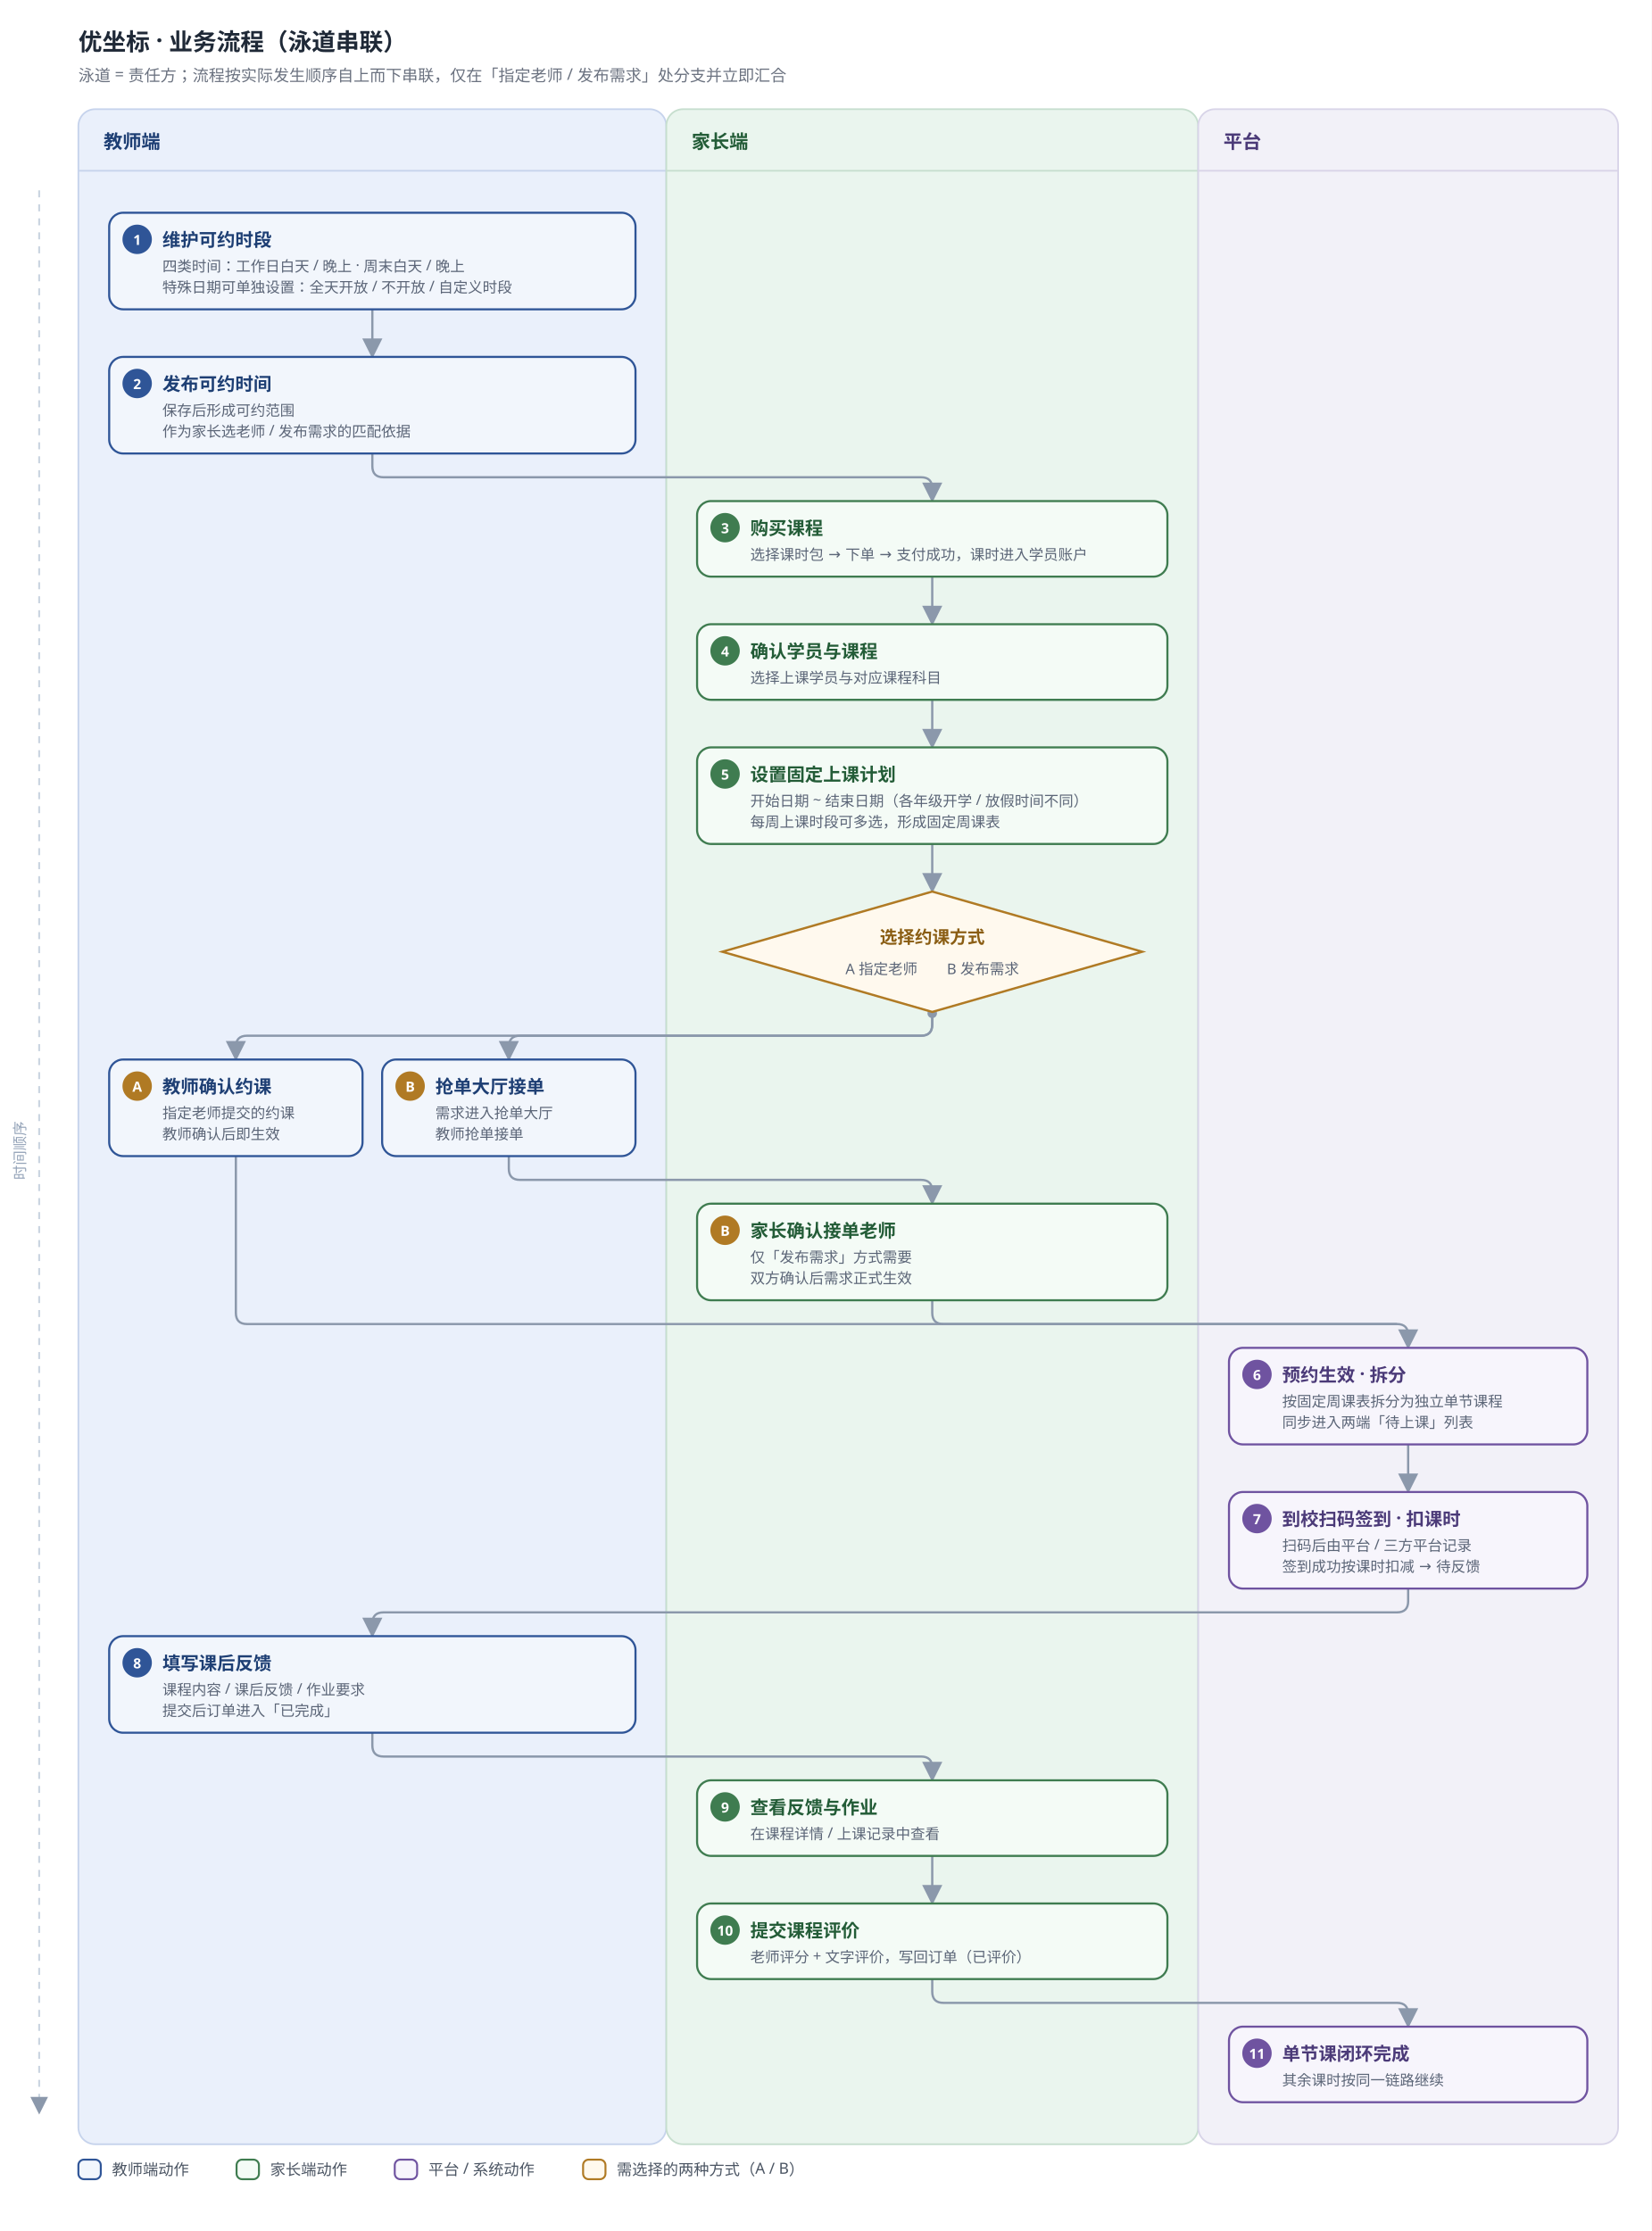
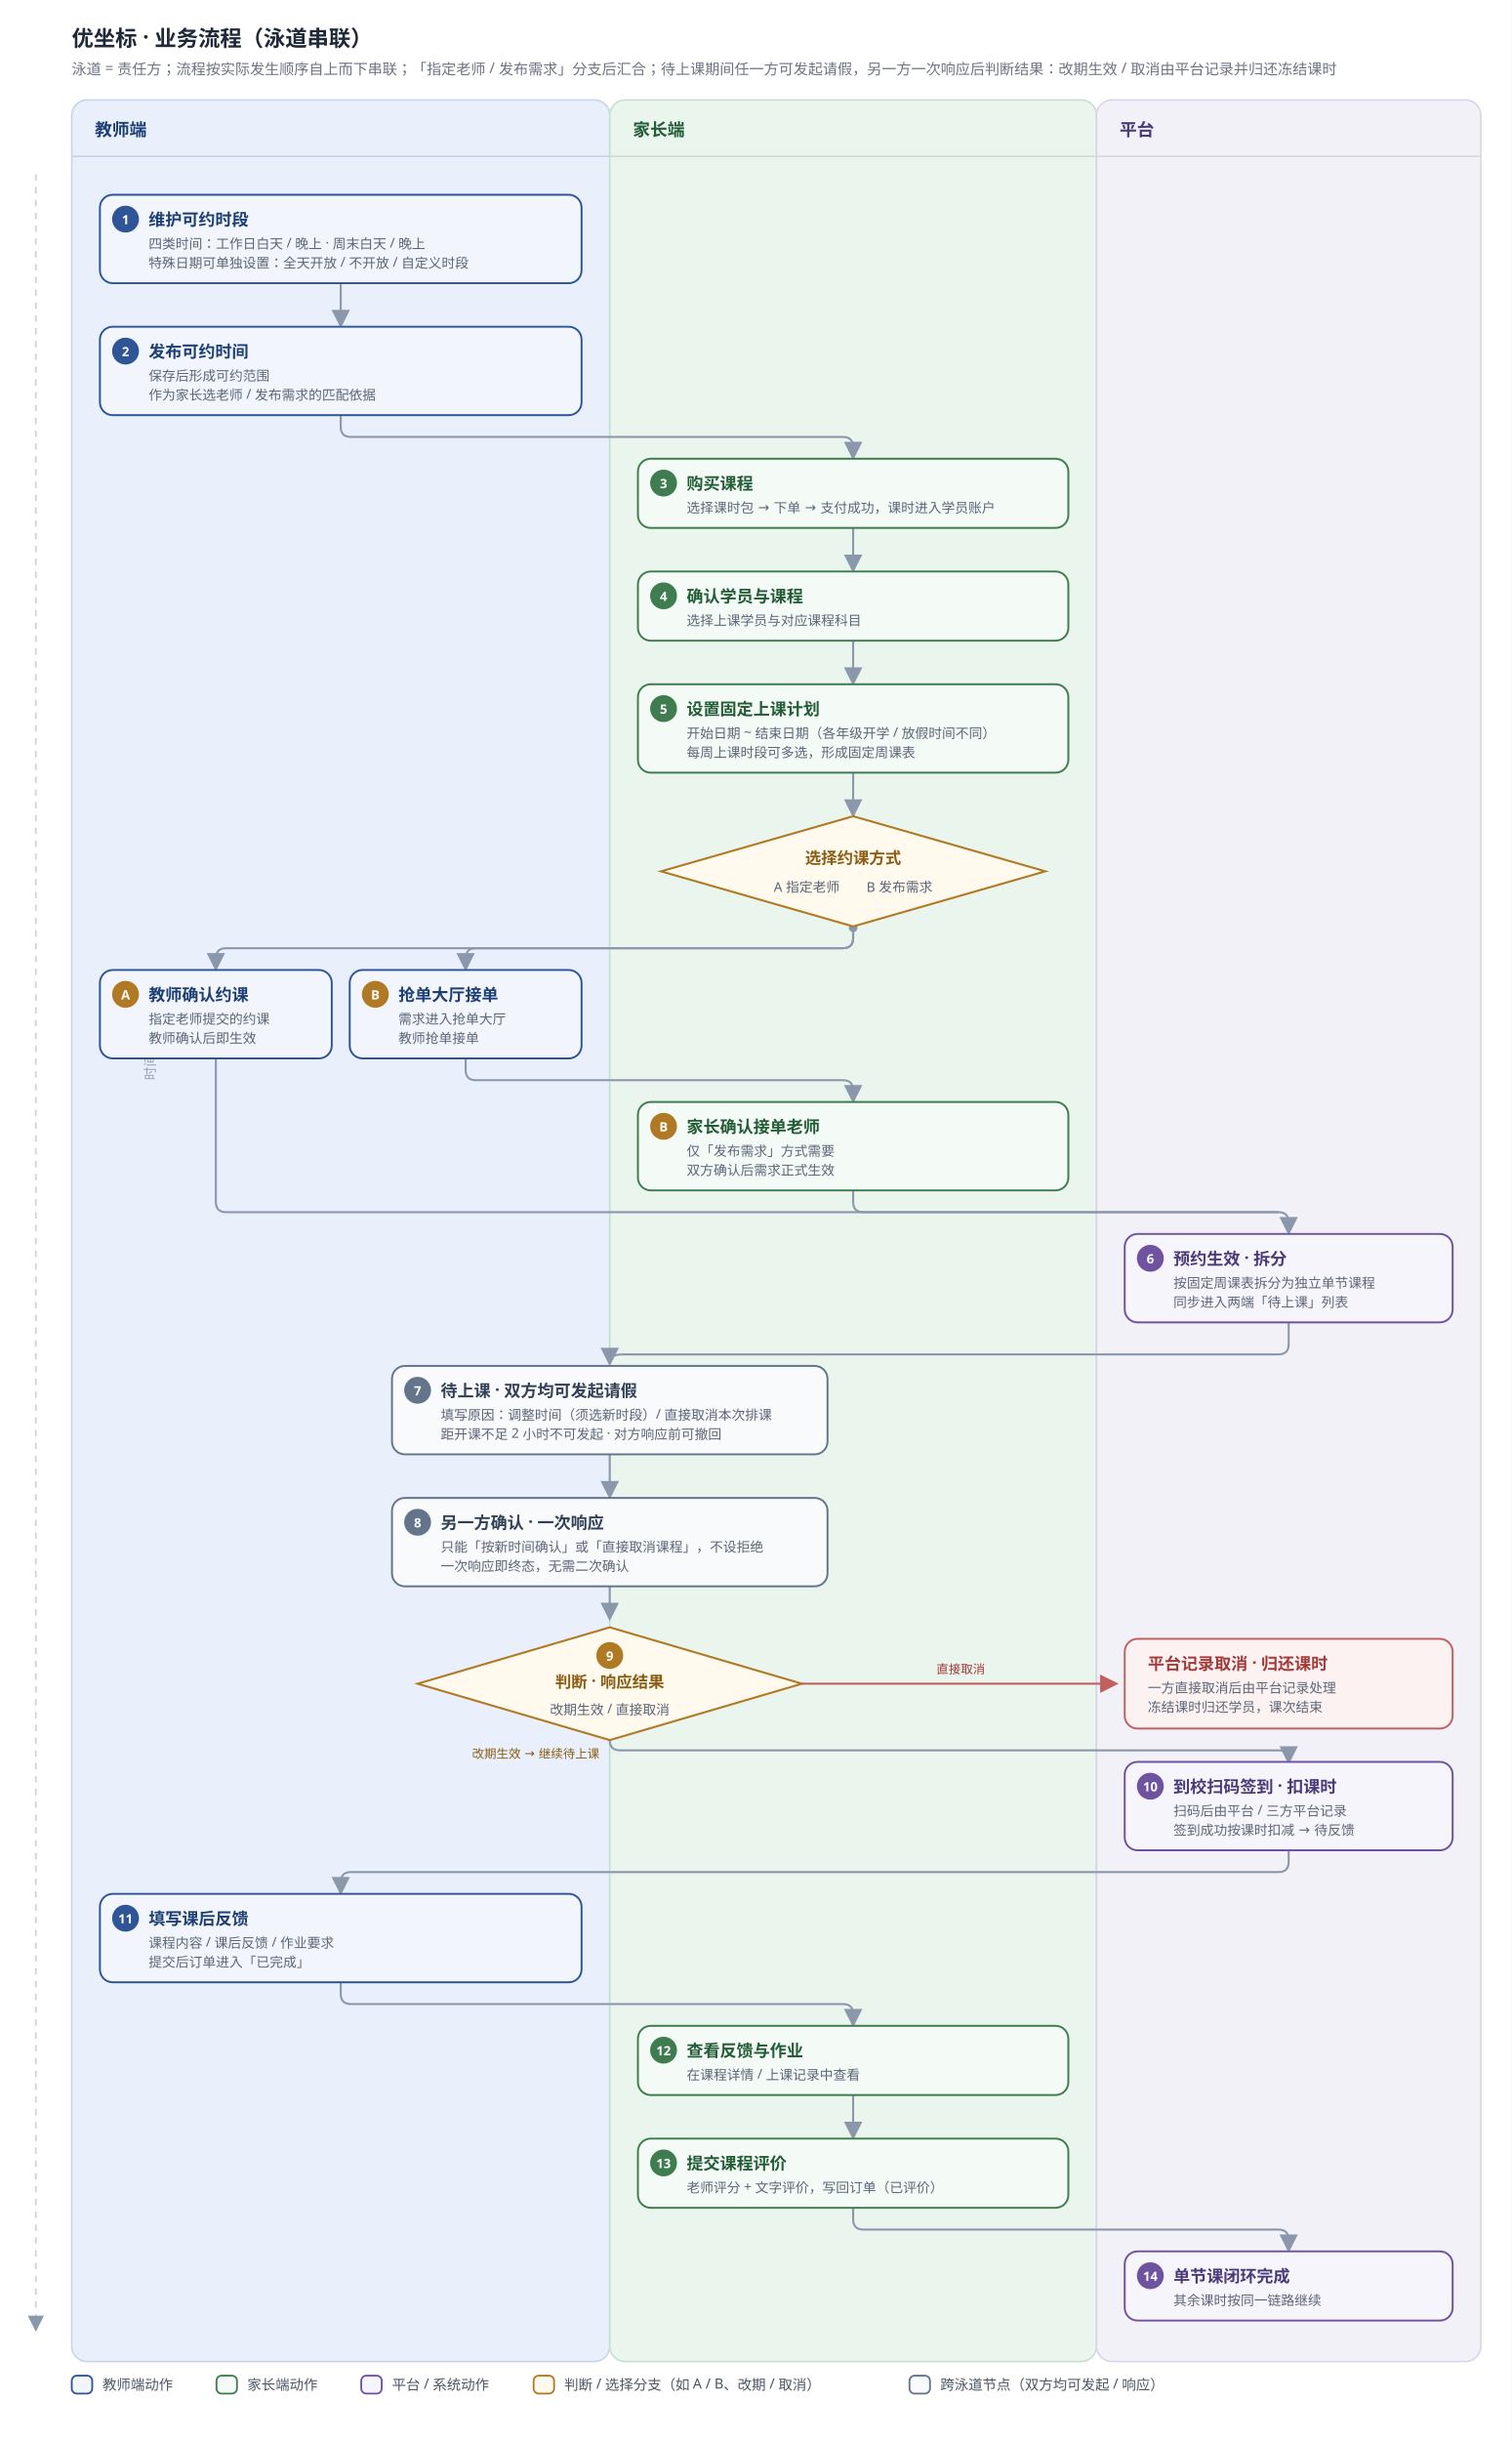
- <svg xmlns="http://www.w3.org/2000/svg" viewBox="0 0 1180 1594" width="1180" height="1594" font-family="&quot;PingFang SC&quot;,&quot;Hiragino Sans GB&quot;,&quot;Microsoft YaHei&quot;,system-ui,sans-serif">
+ <svg xmlns="http://www.w3.org/2000/svg" viewBox="0 0 1180 1905" width="1180" height="1905" font-family="&quot;PingFang SC&quot;,&quot;Hiragino Sans GB&quot;,&quot;Microsoft YaHei&quot;,system-ui,sans-serif">
  <defs>
    <marker id="arw" markerWidth="9" markerHeight="9" refX="7" refY="4.5" orient="auto">
      <path d="M0,0 L9,4.5 L0,9 z" fill="#8b98ab" />
    </marker>
+     <marker id="arw-red" markerWidth="9" markerHeight="9" refX="7" refY="4.5" orient="auto">
+       <path d="M0,0 L9,4.5 L0,9 z" fill="#C26060" />
+     </marker>
  </defs>
-   <rect width="1180" height="1594" fill="#ffffff" />
+   <rect width="1180" height="1905" fill="#ffffff" y="0" />
  <text x="56" y="36" font-size="17" font-weight="700" fill="#1f2937">优坐标 · 业务流程（泳道串联）</text>
-   <text x="56" y="58" font-size="11.5" fill="#6b7280">泳道 = 责任方；流程按实际发生顺序自上而下串联，仅在「指定老师 / 发布需求」处分支并立即汇合</text>
-   <rect x="56" y="78" width="420" height="1454" rx="12" fill="#EAF0FB" stroke="#C6D3EC" stroke-width="1.2" />
+   <text x="56" y="58" font-size="11.5" fill="#6b7280">泳道 = 责任方；流程按实际发生顺序自上而下串联；「指定老师 / 发布需求」分支后汇合；待上课期间任一方可发起请假，另一方一次响应后判断结果：改期生效 / 取消由平台记录并归还冻结课时</text>
+   <rect x="56" y="78" width="420" height="1765" rx="12" fill="#EAF0FB" stroke="#C6D3EC" stroke-width="1.2" />
  <path d="M56,122 H476" stroke="#C6D3EC" stroke-width="1.2" fill="none" />
  <text x="74" y="106" font-size="13.5" font-weight="700" fill="#1e3f74">教师端</text>
-   <rect x="476" y="78" width="380" height="1454" rx="12" fill="#EAF5EE" stroke="#C6DECE" stroke-width="1.2" />
+   <rect x="476" y="78" width="380" height="1765" rx="12" fill="#EAF5EE" stroke="#C6DECE" stroke-width="1.2" />
  <path d="M476,122 H856" stroke="#C6DECE" stroke-width="1.2" fill="none" />
  <text x="494" y="106" font-size="13.5" font-weight="700" fill="#235c37">家长端</text>
-   <rect x="856" y="78" width="300" height="1454" rx="12" fill="#F2F1F8" stroke="#D8D4E8" stroke-width="1.2" />
+   <rect x="856" y="78" width="300" height="1765" rx="12" fill="#F2F1F8" stroke="#D8D4E8" stroke-width="1.2" />
  <path d="M856,122 H1156" stroke="#D8D4E8" stroke-width="1.2" fill="none" />
  <text x="874" y="106" font-size="13.5" font-weight="700" fill="#4b3a78">平台</text>
-   <line x1="28" y1="136" x2="28" y2="1508" stroke="#cbd5e1" stroke-width="1.4" stroke-dasharray="5 5" marker-end="url(#arw)" />
-   <text x="18" y="822" font-size="10.5" fill="#94a3b8" transform="rotate(-90 18 822)" text-anchor="middle">时间顺序</text>
+   <line x1="28" y1="136" x2="28" y2="1817" stroke="#cbd5e1" stroke-width="1.4" stroke-dasharray="5 5" marker-end="url(#arw)" />
+   <text x="18" y="925" font-size="10.5" fill="#94a3b8" transform="rotate(-90 18 822)" text-anchor="middle">时间顺序</text>
  <g>
    <path d="M266,221 L266,253" fill="none" stroke="#8b98ab" stroke-width="1.6" stroke-linejoin="round" marker-end="url(#arw)" />
    <path d="M266,324 L266,333 Q266,341 274,341 L658,341 Q666,341 666,349 L666,356" fill="none" stroke="#8b98ab" stroke-width="1.6" stroke-linejoin="round" marker-end="url(#arw)" />
    <path d="M666,412 L666,444" fill="none" stroke="#8b98ab" stroke-width="1.6" stroke-linejoin="round" marker-end="url(#arw)" />
    <path d="M666,500 L666,532" fill="none" stroke="#8b98ab" stroke-width="1.6" stroke-linejoin="round" marker-end="url(#arw)" />
    <path d="M666,603 L666,635" fill="none" stroke="#8b98ab" stroke-width="1.6" stroke-linejoin="round" marker-end="url(#arw)" />
    <path d="M666,723 L666,732 Q666,740 658,740 L176.5,740 Q168.5,740 168.5,748 L168.5,755" fill="none" stroke="#8b98ab" stroke-width="1.6" stroke-linejoin="round" marker-end="url(#arw)" />
    <path d="M666,723 L666,732 Q666,740 658,740 L371.5,740 Q363.5,740 363.5,748 L363.5,755" fill="none" stroke="#8b98ab" stroke-width="1.6" stroke-linejoin="round" marker-end="url(#arw)" />
    <path d="M363.5,826 L363.5,835 Q363.5,843 371.5,843 L658,843 Q666,843 666,851 L666,858" fill="none" stroke="#8b98ab" stroke-width="1.6" stroke-linejoin="round" marker-end="url(#arw)" />
    <path d="M168.5,826 L168.5,938 Q168.5,946 176.5,946 L998,946 Q1006,946 1006,954 L1006,961" fill="none" stroke="#8b98ab" stroke-width="1.6" stroke-linejoin="round" marker-end="url(#arw)" />
    <path d="M666,929 L666,938 Q666,946 674,946 L998,946" fill="none" stroke="#8b98ab" stroke-width="1.6" stroke-linejoin="round" />
-     <path d="M1006,1032 L1006,1064" fill="none" stroke="#8b98ab" stroke-width="1.6" stroke-linejoin="round" marker-end="url(#arw)" />
-     <path d="M1006,1135 L1006,1144 Q1006,1152 998,1152 L274,1152 Q266,1152 266,1160 L266,1167" fill="none" stroke="#8b98ab" stroke-width="1.6" stroke-linejoin="round" marker-end="url(#arw)" />
-     <path d="M266,1238 L266,1247 Q266,1255 274,1255 L658,1255 Q666,1255 666,1263 L666,1270" fill="none" stroke="#8b98ab" stroke-width="1.6" stroke-linejoin="round" marker-end="url(#arw)" />
-     <path d="M666,1326 L666,1358" fill="none" stroke="#8b98ab" stroke-width="1.6" stroke-linejoin="round" marker-end="url(#arw)" />
-     <path d="M666,1414 L666,1423 Q666,1431 674,1431 L998,1431 Q1006,1431 1006,1439 L1006,1446" fill="none" stroke="#8b98ab" stroke-width="1.6" stroke-linejoin="round" marker-end="url(#arw)" />
+     <path d="M1006,1032 L1006,1049 Q1006,1057 998,1057 L486,1057 Q476,1057 476,1063" fill="none" stroke="#8b98ab" stroke-width="1.6" stroke-linejoin="round" marker-end="url(#arw)" />
+     <path d="M476,1358 Q476,1366 484,1366 L998,1366 Q1006,1366 1006,1374" fill="none" stroke="#8b98ab" stroke-width="1.6" stroke-linejoin="round" marker-end="url(#arw)" />
+     <path d="M1006,1444 L1006,1453 Q1006,1461 998,1461 L274,1461 Q266,1461 266,1469 L266,1476" fill="none" stroke="#8b98ab" stroke-width="1.6" stroke-linejoin="round" marker-end="url(#arw)" />
+     <path d="M266,1547 L266,1556 Q266,1564 274,1564 L658,1564 Q666,1564 666,1572 L666,1579" fill="none" stroke="#8b98ab" stroke-width="1.6" stroke-linejoin="round" marker-end="url(#arw)" />
+     <path d="M666,1635 L666,1667" fill="none" stroke="#8b98ab" stroke-width="1.6" stroke-linejoin="round" marker-end="url(#arw)" />
+     <path d="M666,1723 L666,1732 Q666,1740 674,1740 L998,1740 Q1006,1740 1006,1748 L1006,1755" fill="none" stroke="#8b98ab" stroke-width="1.6" stroke-linejoin="round" marker-end="url(#arw)" />
+     <path d="M476,1135 L476,1167" fill="none" stroke="#8b98ab" stroke-width="1.6" stroke-linejoin="round" marker-end="url(#arw)" />
+     <path d="M476,1238 L476,1262" fill="none" stroke="#8b98ab" stroke-width="1.6" stroke-linejoin="round" marker-end="url(#arw)" />
  </g>
  <circle cx="666" cy="724" r="3.4" fill="#8b98ab" />
  <rect x="78" y="152" width="376" height="69" rx="10" fill="#F2F6FC" stroke="#2F5597" stroke-width="1.5" />
  <circle cx="98" cy="171" r="10.5" fill="#2F5597" />
  <text x="98" y="175" text-anchor="middle" font-size="10" font-weight="700" fill="#ffffff">1</text>
  <text x="116" y="176" font-size="13" font-weight="700" fill="#1e3f74">维护可约时段</text>
  <text x="116" y="194" font-size="10.5" fill="#5b6577">四类时间：工作日白天 / 晚上 · 周末白天 / 晚上</text>
  <text x="116" y="209" font-size="10.5" fill="#5b6577">特殊日期可单独设置：全天开放 / 不开放 / 自定义时段</text>
  <rect x="78" y="255" width="376" height="69" rx="10" fill="#F2F6FC" stroke="#2F5597" stroke-width="1.5" />
  <circle cx="98" cy="274" r="10.5" fill="#2F5597" />
  <text x="98" y="278" text-anchor="middle" font-size="10" font-weight="700" fill="#ffffff">2</text>
  <text x="116" y="279" font-size="13" font-weight="700" fill="#1e3f74">发布可约时间</text>
  <text x="116" y="297" font-size="10.5" fill="#5b6577">保存后形成可约范围</text>
  <text x="116" y="312" font-size="10.5" fill="#5b6577">作为家长选老师 / 发布需求的匹配依据</text>
  <rect x="498" y="358" width="336" height="54" rx="10" fill="#F4FBF6" stroke="#3F7C50" stroke-width="1.5" />
  <circle cx="518" cy="377" r="10.5" fill="#3F7C50" />
  <text x="518" y="381" text-anchor="middle" font-size="10" font-weight="700" fill="#ffffff">3</text>
  <text x="536" y="382" font-size="13" font-weight="700" fill="#235c37">购买课程</text>
  <text x="536" y="400" font-size="10.5" fill="#5b6577">选择课时包 → 下单 → 支付成功，课时进入学员账户</text>
  <rect x="498" y="446" width="336" height="54" rx="10" fill="#F4FBF6" stroke="#3F7C50" stroke-width="1.5" />
  <circle cx="518" cy="465" r="10.5" fill="#3F7C50" />
  <text x="518" y="469" text-anchor="middle" font-size="10" font-weight="700" fill="#ffffff">4</text>
  <text x="536" y="470" font-size="13" font-weight="700" fill="#235c37">确认学员与课程</text>
  <text x="536" y="488" font-size="10.5" fill="#5b6577">选择上课学员与对应课程科目</text>
  <rect x="498" y="534" width="336" height="69" rx="10" fill="#F4FBF6" stroke="#3F7C50" stroke-width="1.5" />
  <circle cx="518" cy="553" r="10.5" fill="#3F7C50" />
  <text x="518" y="557" text-anchor="middle" font-size="10" font-weight="700" fill="#ffffff">5</text>
  <text x="536" y="558" font-size="13" font-weight="700" fill="#235c37">设置固定上课计划</text>
  <text x="536" y="576" font-size="10.5" fill="#5b6577">开始日期 ~ 结束日期（各年级开学 / 放假时间不同）</text>
  <text x="536" y="591" font-size="10.5" fill="#5b6577">每周上课时段可多选，形成固定周课表</text>
  <polygon points="666,637 816,680 666,723 516,680" fill="#FFF9EE" stroke="#B07A24" stroke-width="1.6" />
  <text x="666" y="674" text-anchor="middle" font-size="12.5" font-weight="700" fill="#8a5d13">选择约课方式</text>
  <text x="666" y="696" text-anchor="middle" font-size="10.5" fill="#5b6577">A 指定老师　　B 发布需求</text>
  <rect x="78" y="757" width="181" height="69" rx="10" fill="#F2F6FC" stroke="#2F5597" stroke-width="1.5" />
  <circle cx="98" cy="776" r="10.5" fill="#B07A24" />
  <text x="98" y="780" text-anchor="middle" font-size="10" font-weight="700" fill="#ffffff">A</text>
  <text x="116" y="781" font-size="13" font-weight="700" fill="#1e3f74">教师确认约课</text>
  <text x="116" y="799" font-size="10.5" fill="#5b6577">指定老师提交的约课</text>
  <text x="116" y="814" font-size="10.5" fill="#5b6577">教师确认后即生效</text>
  <rect x="273" y="757" width="181" height="69" rx="10" fill="#F2F6FC" stroke="#2F5597" stroke-width="1.5" />
  <circle cx="293" cy="776" r="10.5" fill="#B07A24" />
  <text x="293" y="780" text-anchor="middle" font-size="10" font-weight="700" fill="#ffffff">B</text>
  <text x="311" y="781" font-size="13" font-weight="700" fill="#1e3f74">抢单大厅接单</text>
  <text x="311" y="799" font-size="10.5" fill="#5b6577">需求进入抢单大厅</text>
  <text x="311" y="814" font-size="10.5" fill="#5b6577">教师抢单接单</text>
  <rect x="498" y="860" width="336" height="69" rx="10" fill="#F4FBF6" stroke="#3F7C50" stroke-width="1.5" />
  <circle cx="518" cy="879" r="10.5" fill="#B07A24" />
  <text x="518" y="883" text-anchor="middle" font-size="10" font-weight="700" fill="#ffffff">B</text>
  <text x="536" y="884" font-size="13" font-weight="700" fill="#235c37">家长确认接单老师</text>
  <text x="536" y="902" font-size="10.5" fill="#5b6577">仅「发布需求」方式需要</text>
  <text x="536" y="917" font-size="10.5" fill="#5b6577">双方确认后需求正式生效</text>
  <rect x="878" y="963" width="256" height="69" rx="10" fill="#F7F5FC" stroke="#6F53A0" stroke-width="1.5" />
  <circle cx="898" cy="982" r="10.5" fill="#6F53A0" />
  <text x="898" y="986" text-anchor="middle" font-size="10" font-weight="700" fill="#ffffff">6</text>
  <text x="916" y="987" font-size="13" font-weight="700" fill="#4b3a78">预约生效 · 拆分</text>
  <text x="916" y="1005" font-size="10.5" fill="#5b6577">按固定周课表拆分为独立单节课程</text>
  <text x="916" y="1020" font-size="10.5" fill="#5b6577">同步进入两端「待上课」列表</text>
-   <rect x="878" y="1066" width="256" height="69" rx="10" fill="#F7F5FC" stroke="#6F53A0" stroke-width="1.5" />
-   <circle cx="898" cy="1085" r="10.5" fill="#6F53A0" />
-   <text x="898" y="1089" text-anchor="middle" font-size="10" font-weight="700" fill="#ffffff">7</text>
-   <text x="916" y="1090" font-size="13" font-weight="700" fill="#4b3a78">到校扫码签到 · 扣课时</text>
-   <text x="916" y="1108" font-size="10.5" fill="#5b6577">扫码后由平台 / 三方平台记录</text>
-   <text x="916" y="1123" font-size="10.5" fill="#5b6577">签到成功按课时扣减 → 待反馈</text>
-   <rect x="78" y="1169" width="376" height="69" rx="10" fill="#F2F6FC" stroke="#2F5597" stroke-width="1.5" />
-   <circle cx="98" cy="1188" r="10.5" fill="#2F5597" />
-   <text x="98" y="1192" text-anchor="middle" font-size="10" font-weight="700" fill="#ffffff">8</text>
-   <text x="116" y="1193" font-size="13" font-weight="700" fill="#1e3f74">填写课后反馈</text>
-   <text x="116" y="1211" font-size="10.5" fill="#5b6577">课程内容 / 课后反馈 / 作业要求</text>
-   <text x="116" y="1226" font-size="10.5" fill="#5b6577">提交后订单进入「已完成」</text>
-   <rect x="498" y="1272" width="336" height="54" rx="10" fill="#F4FBF6" stroke="#3F7C50" stroke-width="1.5" />
-   <circle cx="518" cy="1291" r="10.5" fill="#3F7C50" />
-   <text x="518" y="1295" text-anchor="middle" font-size="10" font-weight="700" fill="#ffffff">9</text>
-   <text x="536" y="1296" font-size="13" font-weight="700" fill="#235c37">查看反馈与作业</text>
-   <text x="536" y="1314" font-size="10.5" fill="#5b6577">在课程详情 / 上课记录中查看</text>
-   <rect x="498" y="1360" width="336" height="54" rx="10" fill="#F4FBF6" stroke="#3F7C50" stroke-width="1.5" />
-   <circle cx="518" cy="1379" r="10.5" fill="#3F7C50" />
-   <text x="518" y="1383" text-anchor="middle" font-size="10" font-weight="700" fill="#ffffff">10</text>
-   <text x="536" y="1384" font-size="13" font-weight="700" fill="#235c37">提交课程评价</text>
-   <text x="536" y="1402" font-size="10.5" fill="#5b6577">老师评分 + 文字评价，写回订单（已评价）</text>
-   <rect x="878" y="1448" width="256" height="54" rx="10" fill="#F7F5FC" stroke="#6F53A0" stroke-width="1.5" />
-   <circle cx="898" cy="1467" r="10.5" fill="#6F53A0" />
-   <text x="898" y="1471" text-anchor="middle" font-size="10" font-weight="700" fill="#ffffff">11</text>
-   <text x="916" y="1472" font-size="13" font-weight="700" fill="#4b3a78">单节课闭环完成</text>
-   <text x="916" y="1490" font-size="10.5" fill="#5b6577">其余课时按同一链路继续</text>
-   <rect x="56" y="1543" width="16" height="14" rx="4" fill="#F2F6FC" stroke="#2F5597" stroke-width="1.4" />
-   <text x="80" y="1554" font-size="11" fill="#4b5563">教师端动作</text>
-   <rect x="169" y="1543" width="16" height="14" rx="4" fill="#F4FBF6" stroke="#3F7C50" stroke-width="1.4" />
-   <text x="193" y="1554" font-size="11" fill="#4b5563">家长端动作</text>
-   <rect x="282" y="1543" width="16" height="14" rx="4" fill="#F7F5FC" stroke="#6F53A0" stroke-width="1.4" />
-   <text x="306" y="1554" font-size="11" fill="#4b5563">平台 / 系统动作</text>
-   <rect x="416.56" y="1543" width="16" height="14" rx="4" fill="#FFF9EE" stroke="#B07A24" stroke-width="1.4" />
-   <text x="440.56" y="1554" font-size="11" fill="#4b5563">需选择的两种方式（A / B）</text>
+   <rect x="878" y="1375" width="256" height="69" rx="10" fill="#F7F5FC" stroke="#6F53A0" stroke-width="1.5" />
+   <circle cx="898" cy="1394" r="10.5" fill="#6F53A0" />
+   <text x="898" y="1398" text-anchor="middle" font-size="10" font-weight="700" fill="#ffffff">10</text>
+   <text x="916" y="1399" font-size="13" font-weight="700" fill="#4b3a78">到校扫码签到 · 扣课时</text>
+   <text x="916" y="1417" font-size="10.5" fill="#5b6577">扫码后由平台 / 三方平台记录</text>
+   <text x="916" y="1432" font-size="10.5" fill="#5b6577">签到成功按课时扣减 → 待反馈</text>
+   <rect x="78" y="1478" width="376" height="69" rx="10" fill="#F2F6FC" stroke="#2F5597" stroke-width="1.5" />
+   <circle cx="98" cy="1497" r="10.5" fill="#2F5597" />
+   <text x="98" y="1501" text-anchor="middle" font-size="10" font-weight="700" fill="#ffffff">11</text>
+   <text x="116" y="1502" font-size="13" font-weight="700" fill="#1e3f74">填写课后反馈</text>
+   <text x="116" y="1520" font-size="10.5" fill="#5b6577">课程内容 / 课后反馈 / 作业要求</text>
+   <text x="116" y="1535" font-size="10.5" fill="#5b6577">提交后订单进入「已完成」</text>
+   <rect x="498" y="1581" width="336" height="54" rx="10" fill="#F4FBF6" stroke="#3F7C50" stroke-width="1.5" />
+   <circle cx="518" cy="1600" r="10.5" fill="#3F7C50" />
+   <text x="518" y="1604" text-anchor="middle" font-size="10" font-weight="700" fill="#ffffff">12</text>
+   <text x="536" y="1605" font-size="13" font-weight="700" fill="#235c37">查看反馈与作业</text>
+   <text x="536" y="1623" font-size="10.5" fill="#5b6577">在课程详情 / 上课记录中查看</text>
+   <rect x="498" y="1669" width="336" height="54" rx="10" fill="#F4FBF6" stroke="#3F7C50" stroke-width="1.5" />
+   <circle cx="518" cy="1688" r="10.5" fill="#3F7C50" />
+   <text x="518" y="1692" text-anchor="middle" font-size="10" font-weight="700" fill="#ffffff">13</text>
+   <text x="536" y="1693" font-size="13" font-weight="700" fill="#235c37">提交课程评价</text>
+   <text x="536" y="1711" font-size="10.5" fill="#5b6577">老师评分 + 文字评价，写回订单（已评价）</text>
+   <rect x="878" y="1757" width="256" height="54" rx="10" fill="#F7F5FC" stroke="#6F53A0" stroke-width="1.5" />
+   <circle cx="898" cy="1776" r="10.5" fill="#6F53A0" />
+   <text x="898" y="1780" text-anchor="middle" font-size="10" font-weight="700" fill="#ffffff">14</text>
+   <text x="916" y="1781" font-size="13" font-weight="700" fill="#4b3a78">单节课闭环完成</text>
+   <text x="916" y="1799" font-size="10.5" fill="#5b6577">其余课时按同一链路继续</text>
+   <rect x="56" y="1854" width="16" height="14" rx="4" fill="#F2F6FC" stroke="#2F5597" stroke-width="1.4" />
+   <text x="80" y="1865" font-size="11" fill="#4b5563">教师端动作</text>
+   <rect x="169" y="1854" width="16" height="14" rx="4" fill="#F4FBF6" stroke="#3F7C50" stroke-width="1.4" />
+   <text x="193" y="1865" font-size="11" fill="#4b5563">家长端动作</text>
+   <rect x="282" y="1854" width="16" height="14" rx="4" fill="#F7F5FC" stroke="#6F53A0" stroke-width="1.4" />
+   <text x="306" y="1865" font-size="11" fill="#4b5563">平台 / 系统动作</text>
+   <rect x="416.56" y="1854" width="16" height="14" rx="4" fill="#FFF9EE" stroke="#B07A24" stroke-width="1.4" />
+   <text x="440.56" y="1865" font-size="11" fill="#4b5563">判断 / 选择分支（如 A / B、改期 / 取消）</text>
+   <rect x="710" y="1854" width="16" height="14" rx="4" fill="#F8FAFC" stroke="#64748B" stroke-width="1.4" />
+   <text x="734" y="1865" font-size="11" fill="#4b5563">跨泳道节点（双方均可发起 / 响应）</text>
+   <rect x="306" y="1066" width="340" height="69" rx="10" fill="#F8FAFC" stroke="#64748B" stroke-width="1.5" />
+   <circle cx="326" cy="1085" r="10.5" fill="#64748B" />
+   <text x="326" y="1089" text-anchor="middle" font-size="10" font-weight="700" fill="#ffffff">7</text>
+   <text x="344" y="1090" font-size="13" font-weight="700" fill="#334155">待上课 · 双方均可发起请假</text>
+   <text x="344" y="1108" font-size="10.5" fill="#5b6577">填写原因：调整时间（须选新时段）/ 直接取消本次排课</text>
+   <text x="344" y="1123" font-size="10.5" fill="#5b6577">距开课不足 2 小时不可发起 · 对方响应前可撤回</text>
+   <rect x="306" y="1169" width="340" height="69" rx="10" fill="#F8FAFC" stroke="#64748B" stroke-width="1.5" />
+   <circle cx="326" cy="1188" r="10.5" fill="#64748B" />
+   <text x="326" y="1192" text-anchor="middle" font-size="10" font-weight="700" fill="#ffffff">8</text>
+   <text x="344" y="1193" font-size="13" font-weight="700" fill="#334155">另一方确认 · 一次响应</text>
+   <text x="344" y="1211" font-size="10.5" fill="#5b6577">只能「按新时间确认」或「直接取消课程」，不设拒绝</text>
+   <text x="344" y="1226" font-size="10.5" fill="#5b6577">一次响应即终态，无需二次确认</text>
+   <polygon points="476,1270 626,1314 476,1358 326,1314" fill="#FFF9EE" stroke="#B07A24" stroke-width="1.6" />
+   <circle cx="476" cy="1292" r="10.5" fill="#B07A24" />
+   <text x="476" y="1296" text-anchor="middle" font-size="10" font-weight="700" fill="#ffffff">9</text>
+   <text x="476" y="1317" text-anchor="middle" font-size="12.5" font-weight="700" fill="#8a5d13">判断 · 响应结果</text>
+   <text x="476" y="1338" text-anchor="middle" font-size="10.5" fill="#5b6577">改期生效 / 直接取消</text>
+   <text x="468" y="1372" text-anchor="end" font-size="9.5" fill="#8a5d13">改期生效 → 继续待上课</text>
+   <text x="750" y="1306" text-anchor="middle" font-size="9.5" fill="#A33A3A">直接取消</text>
+   <path d="M626,1314 L870,1314" fill="none" stroke="#C26060" stroke-width="1.6" stroke-linejoin="round" marker-end="url(#arw-red)" />
+   <rect x="878" y="1279" width="256" height="70" rx="10" fill="#FDF2F2" stroke="#C26060" stroke-width="1.5" />
+   <text x="896" y="1303" font-size="13" font-weight="700" fill="#A33A3A">平台记录取消 · 归还课时</text>
+   <text x="896" y="1321" font-size="10.5" fill="#5b6577">一方直接取消后由平台记录处理</text>
+   <text x="896" y="1336" font-size="10.5" fill="#5b6577">冻结课时归还学员，课次结束</text>
</svg>
